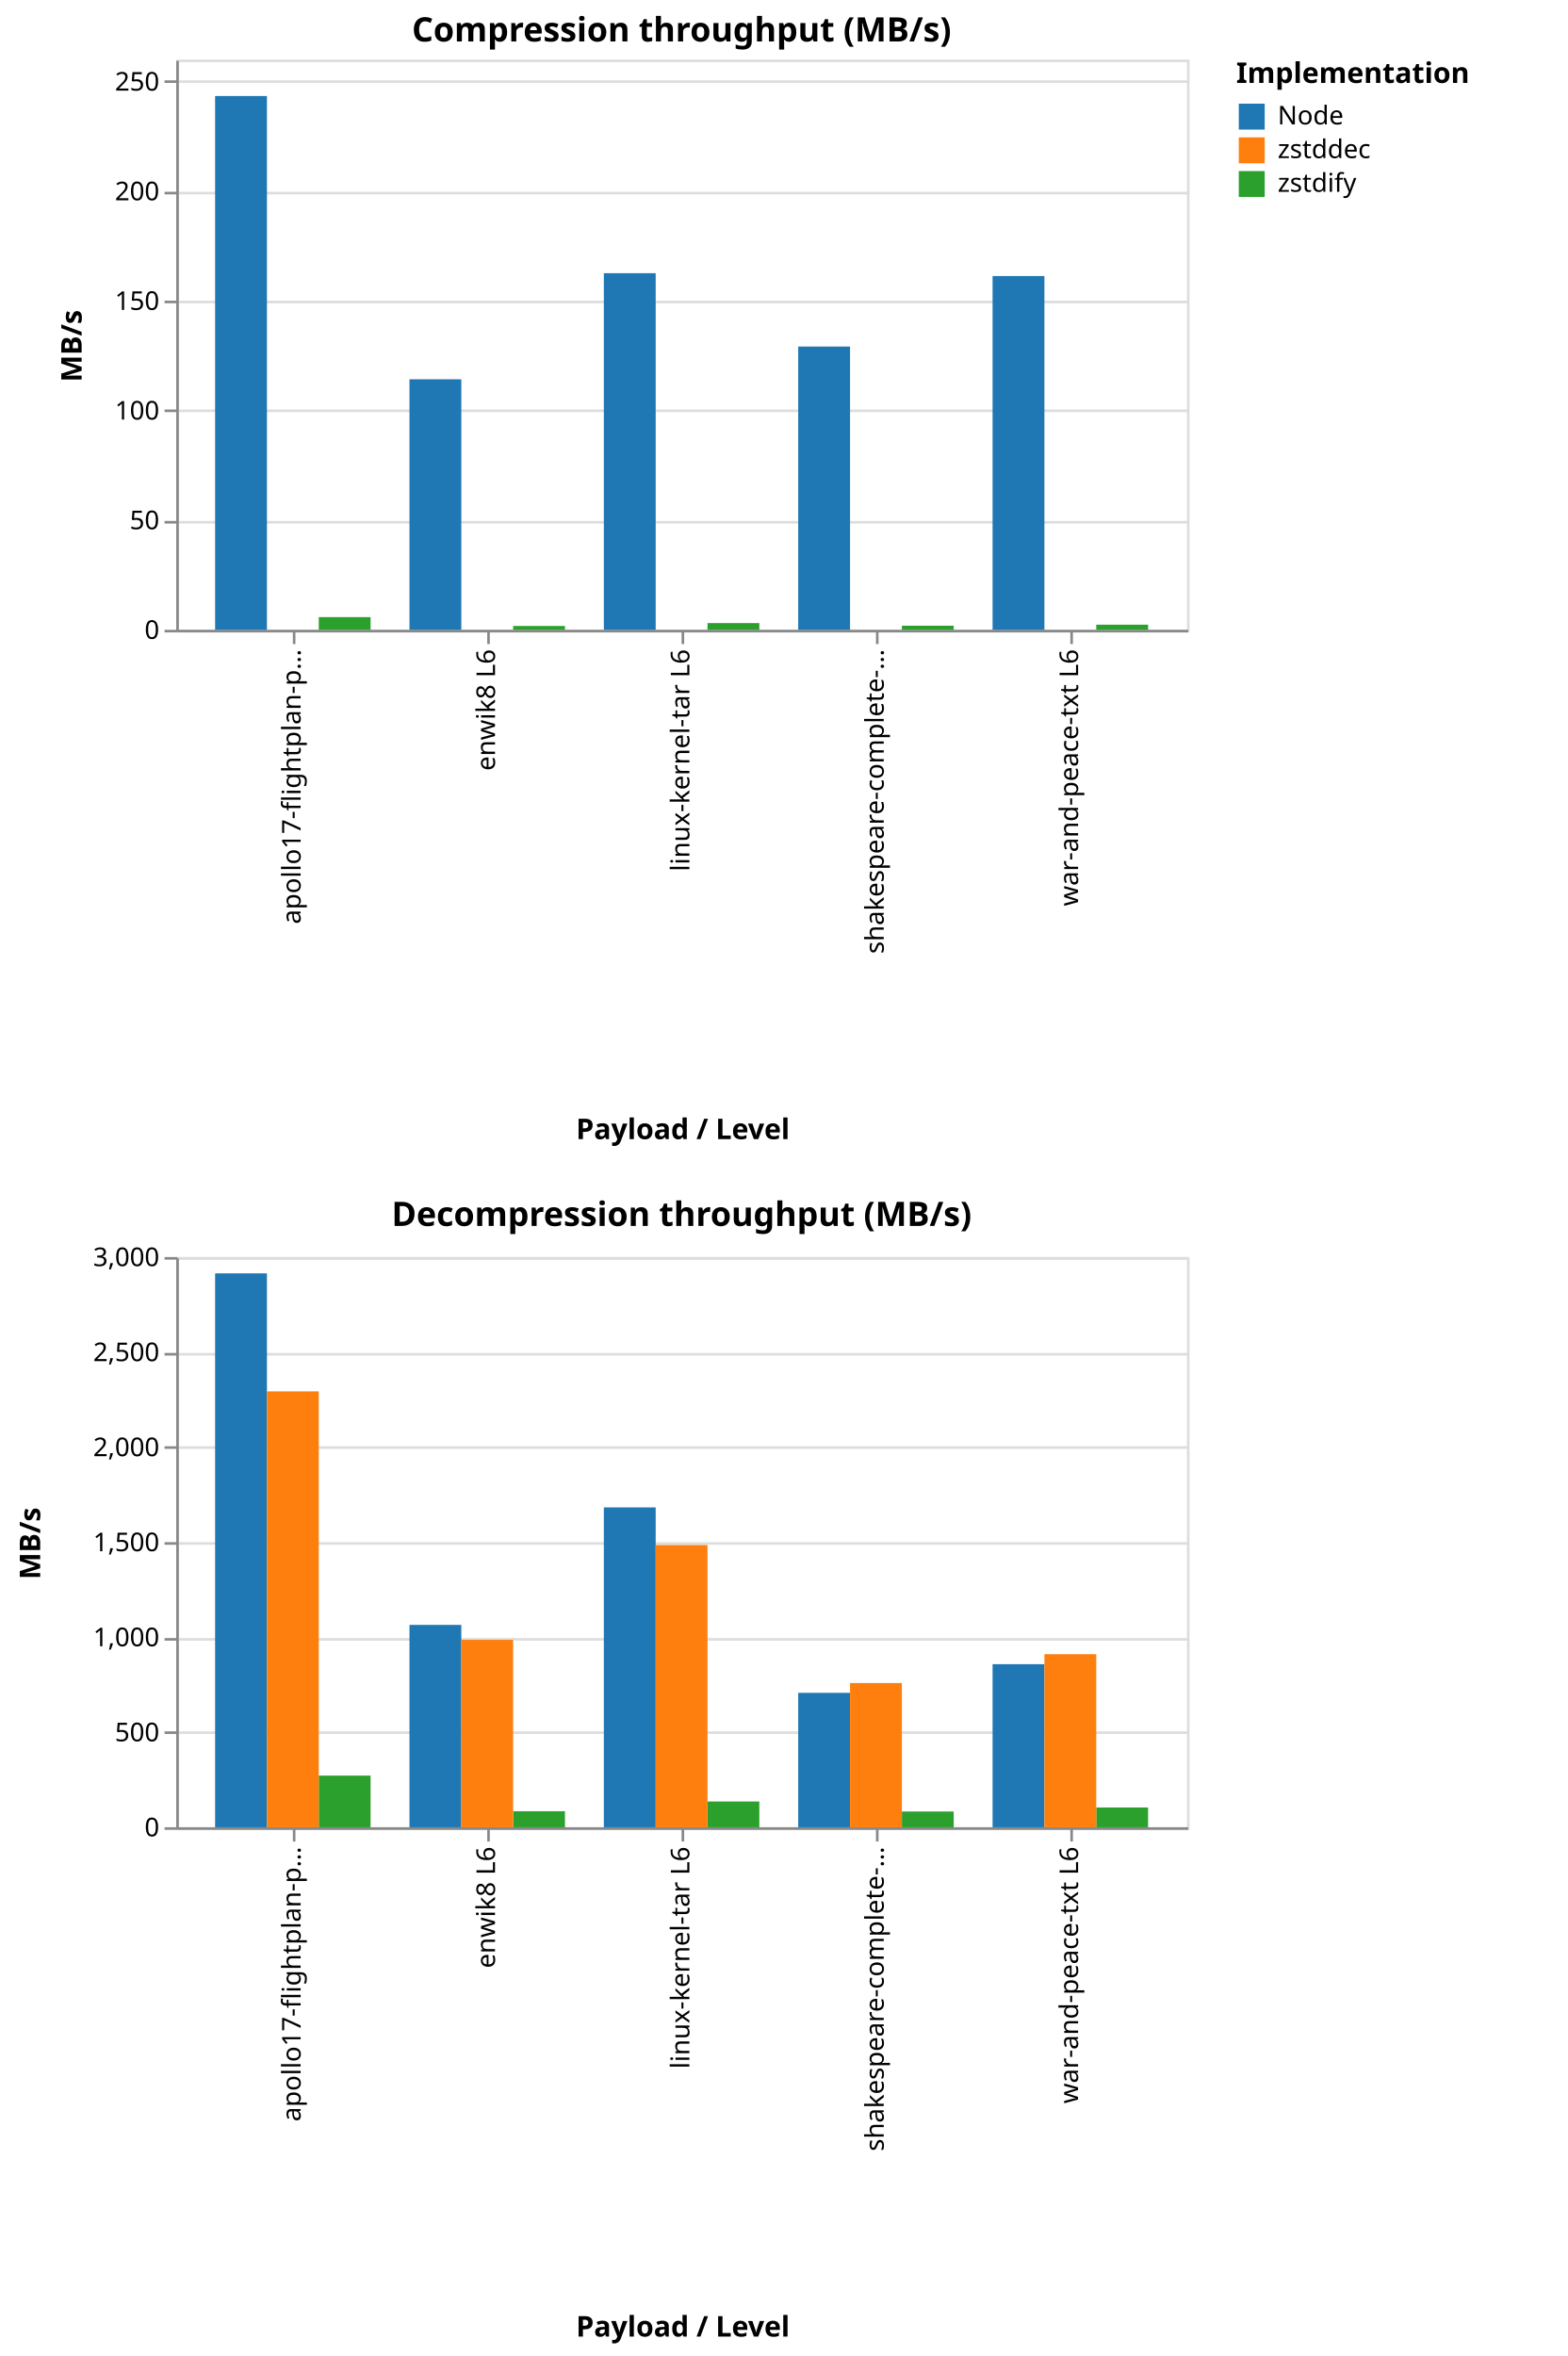
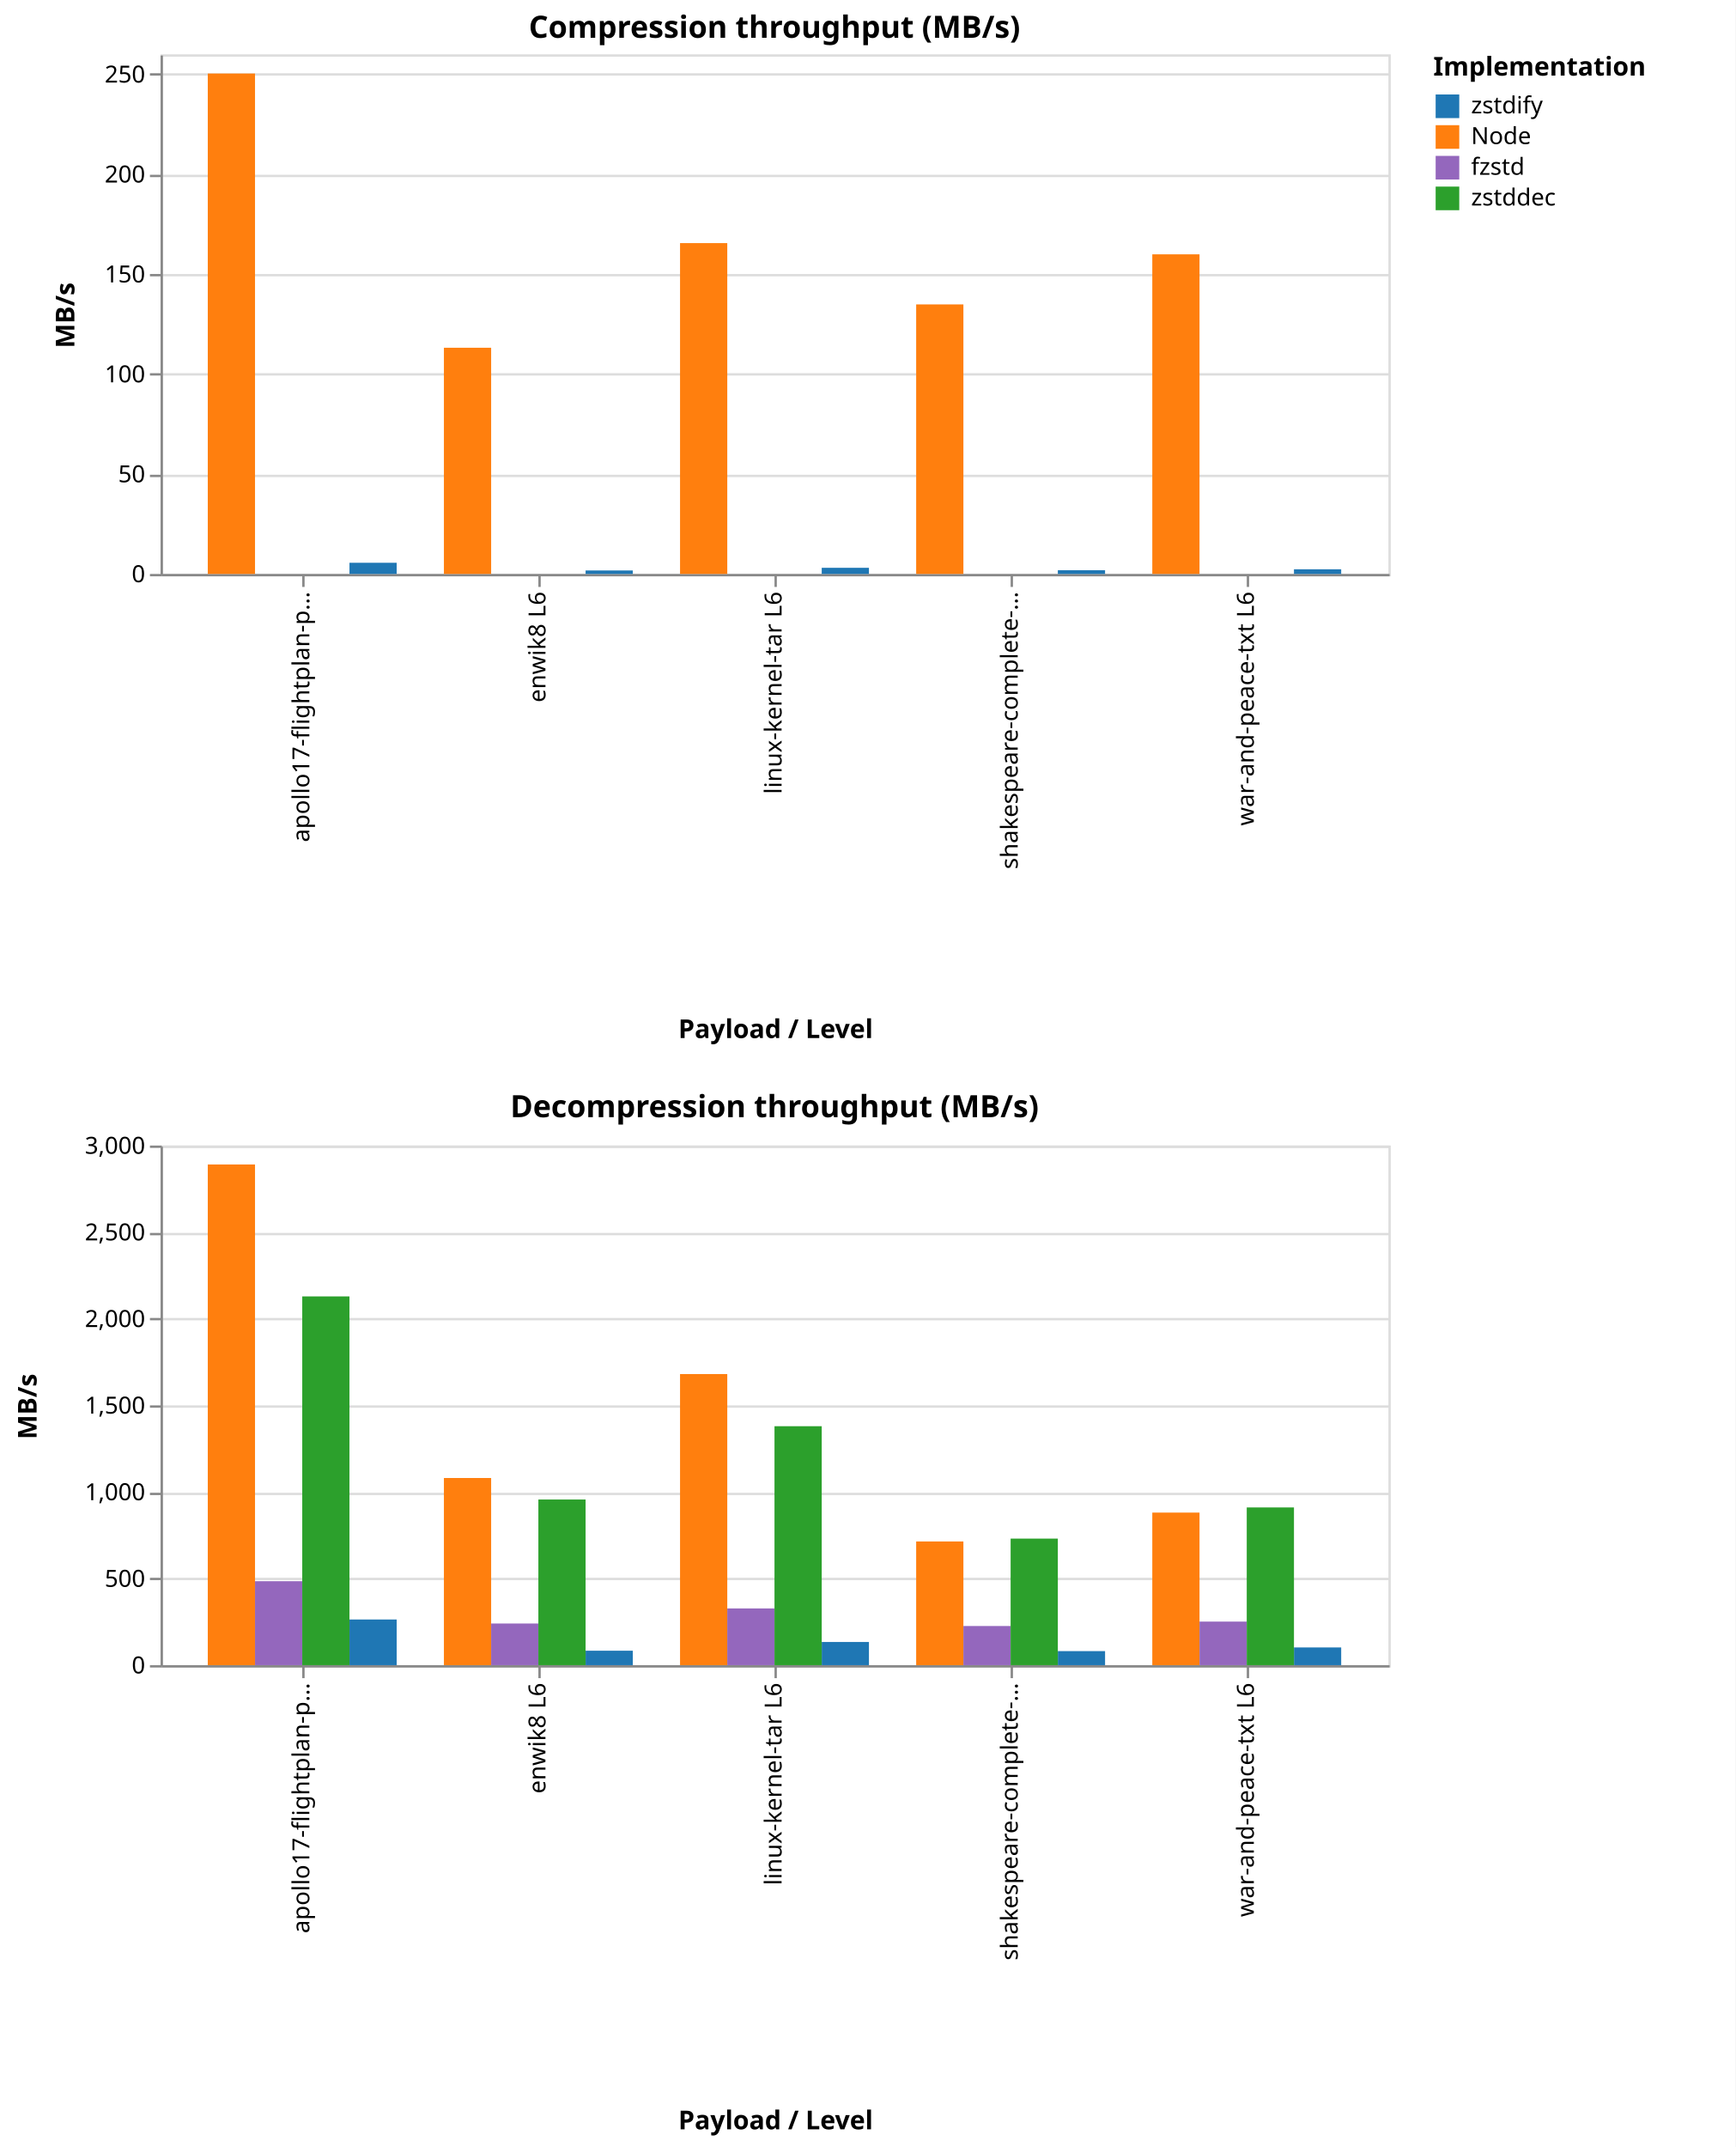
- <svg xmlns="http://www.w3.org/2000/svg" version="1.1" class="marks" width="605" height="909" viewBox="0 0 605 909">
-   <rect width="605" height="909" fill="white" />
+ <svg xmlns="http://www.w3.org/2000/svg" version="1.1" class="marks" width="735" height="909" viewBox="0 0 735 909">
+   <rect width="735" height="909" fill="white" />
  <g fill="none" stroke-miterlimit="10" transform="translate(68,23)">
    <g class="mark-group role-frame root" role="graphics-object" aria-roledescription="group mark container">
      <g transform="translate(0,0)">
        <path class="background" aria-hidden="true" d="M0,0h0v0h0Z" />
        <g>
          <g class="mark-group role-scope concat_0_group" role="graphics-object" aria-roledescription="group mark container">
            <g transform="translate(0,0)">
-               <path class="background" aria-hidden="true" d="M0.5,0.5h390v220h-390Z" stroke="#ddd" />
+               <path class="background" aria-hidden="true" d="M0.5,0.5h520v220h-520Z" stroke="#ddd" />
              <g>
                <g class="mark-group role-axis" aria-hidden="true">
                  <g transform="translate(0.5,0.5)">
                    <path class="background" aria-hidden="true" d="M0,0h0v0h0Z" pointer-events="none" />
                    <g>
                      <g class="mark-rule role-axis-grid" pointer-events="none">
-                         <line transform="translate(0,220)" x2="390" y2="0" stroke="#ddd" stroke-width="1" opacity="1" />
-                         <line transform="translate(0,178)" x2="390" y2="0" stroke="#ddd" stroke-width="1" opacity="1" />
-                         <line transform="translate(0,135)" x2="390" y2="0" stroke="#ddd" stroke-width="1" opacity="1" />
-                         <line transform="translate(0,93)" x2="390" y2="0" stroke="#ddd" stroke-width="1" opacity="1" />
-                         <line transform="translate(0,51)" x2="390" y2="0" stroke="#ddd" stroke-width="1" opacity="1" />
-                         <line transform="translate(0,8)" x2="390" y2="0" stroke="#ddd" stroke-width="1" opacity="1" />
+                         <line transform="translate(0,220)" x2="520" y2="0" stroke="#ddd" stroke-width="1" opacity="1" />
+                         <line transform="translate(0,178)" x2="520" y2="0" stroke="#ddd" stroke-width="1" opacity="1" />
+                         <line transform="translate(0,135)" x2="520" y2="0" stroke="#ddd" stroke-width="1" opacity="1" />
+                         <line transform="translate(0,93)" x2="520" y2="0" stroke="#ddd" stroke-width="1" opacity="1" />
+                         <line transform="translate(0,51)" x2="520" y2="0" stroke="#ddd" stroke-width="1" opacity="1" />
+                         <line transform="translate(0,8)" x2="520" y2="0" stroke="#ddd" stroke-width="1" opacity="1" />
                      </g>
                    </g>
                    <path class="foreground" aria-hidden="true" d="" pointer-events="none" display="none" />
                  </g>
                </g>
                <g class="mark-group role-axis" role="graphics-symbol" aria-roledescription="axis" aria-label="X-axis titled 'Payload / Level' for a discrete scale with 5 values: apollo17-flightplan-pdf L6, enwik8 L6, linux-kernel-tar L6, shakespeare-complete-txt L6, war-and-peace-txt L6">
                  <g transform="translate(0.5,220.5)">
                    <path class="background" aria-hidden="true" d="M0,0h0v0h0Z" pointer-events="none" />
                    <g>
                      <g class="mark-rule role-axis-tick" pointer-events="none">
-                         <line transform="translate(45,0)" x2="0" y2="5" stroke="#888" stroke-width="1" opacity="1" />
-                         <line transform="translate(120,0)" x2="0" y2="5" stroke="#888" stroke-width="1" opacity="1" />
-                         <line transform="translate(195,0)" x2="0" y2="5" stroke="#888" stroke-width="1" opacity="1" />
-                         <line transform="translate(270,0)" x2="0" y2="5" stroke="#888" stroke-width="1" opacity="1" />
-                         <line transform="translate(345,0)" x2="0" y2="5" stroke="#888" stroke-width="1" opacity="1" />
+                         <line transform="translate(60,0)" x2="0" y2="5" stroke="#888" stroke-width="1" opacity="1" />
+                         <line transform="translate(160,0)" x2="0" y2="5" stroke="#888" stroke-width="1" opacity="1" />
+                         <line transform="translate(260,0)" x2="0" y2="5" stroke="#888" stroke-width="1" opacity="1" />
+                         <line transform="translate(360,0)" x2="0" y2="5" stroke="#888" stroke-width="1" opacity="1" />
+                         <line transform="translate(460,0)" x2="0" y2="5" stroke="#888" stroke-width="1" opacity="1" />
                      </g>
                      <g class="mark-text role-axis-label" pointer-events="none">
-                         <text text-anchor="end" transform="translate(44.5,7) rotate(270) translate(0,3)" font-family="sans-serif" font-size="10px" fill="#000" opacity="1">apollo17-flightplan-p…</text>
-                         <text text-anchor="end" transform="translate(119.5,7) rotate(270) translate(0,3)" font-family="sans-serif" font-size="10px" fill="#000" opacity="1">enwik8 L6</text>
-                         <text text-anchor="end" transform="translate(194.5,7) rotate(270) translate(0,3)" font-family="sans-serif" font-size="10px" fill="#000" opacity="1">linux-kernel-tar L6</text>
-                         <text text-anchor="end" transform="translate(269.5,7) rotate(270) translate(0,3)" font-family="sans-serif" font-size="10px" fill="#000" opacity="1">shakespeare-complete-…</text>
-                         <text text-anchor="end" transform="translate(344.5,7) rotate(270) translate(0,3)" font-family="sans-serif" font-size="10px" fill="#000" opacity="1">war-and-peace-txt L6</text>
+                         <text text-anchor="end" transform="translate(59.5,7) rotate(270) translate(0,3)" font-family="sans-serif" font-size="10px" fill="#000" opacity="1">apollo17-flightplan-p…</text>
+                         <text text-anchor="end" transform="translate(159.5,7) rotate(270) translate(0,3)" font-family="sans-serif" font-size="10px" fill="#000" opacity="1">enwik8 L6</text>
+                         <text text-anchor="end" transform="translate(259.5,7) rotate(270) translate(0,3)" font-family="sans-serif" font-size="10px" fill="#000" opacity="1">linux-kernel-tar L6</text>
+                         <text text-anchor="end" transform="translate(359.5,7) rotate(270) translate(0,3)" font-family="sans-serif" font-size="10px" fill="#000" opacity="1">shakespeare-complete-…</text>
+                         <text text-anchor="end" transform="translate(459.5,7) rotate(270) translate(0,3)" font-family="sans-serif" font-size="10px" fill="#000" opacity="1">war-and-peace-txt L6</text>
                      </g>
                      <g class="mark-rule role-axis-domain" pointer-events="none">
-                         <line transform="translate(0,0)" x2="390" y2="0" stroke="#888" stroke-width="1" opacity="1" />
+                         <line transform="translate(0,0)" x2="520" y2="0" stroke="#888" stroke-width="1" opacity="1" />
                      </g>
                      <g class="mark-text role-axis-title" pointer-events="none">
-                         <text text-anchor="middle" transform="translate(195,196)" font-family="sans-serif" font-size="11px" font-weight="bold" fill="#000" opacity="1">Payload / Level</text>
+                         <text text-anchor="middle" transform="translate(260,196)" font-family="sans-serif" font-size="11px" font-weight="bold" fill="#000" opacity="1">Payload / Level</text>
                      </g>
                    </g>
                    <path class="foreground" aria-hidden="true" d="" pointer-events="none" display="none" />
                  </g>
                </g>
                <g class="mark-group role-axis" role="graphics-symbol" aria-roledescription="axis" aria-label="Y-axis titled 'MB/s' for a linear scale with values from 0 to 260">
                  <g transform="translate(0.5,0.5)">
                    <path class="background" aria-hidden="true" d="M0,0h0v0h0Z" pointer-events="none" />
                    <g>
                      <g class="mark-rule role-axis-tick" pointer-events="none">
                        <line transform="translate(0,220)" x2="-5" y2="0" stroke="#888" stroke-width="1" opacity="1" />
                        <line transform="translate(0,178)" x2="-5" y2="0" stroke="#888" stroke-width="1" opacity="1" />
                        <line transform="translate(0,135)" x2="-5" y2="0" stroke="#888" stroke-width="1" opacity="1" />
                        <line transform="translate(0,93)" x2="-5" y2="0" stroke="#888" stroke-width="1" opacity="1" />
                        <line transform="translate(0,51)" x2="-5" y2="0" stroke="#888" stroke-width="1" opacity="1" />
                        <line transform="translate(0,8)" x2="-5" y2="0" stroke="#888" stroke-width="1" opacity="1" />
                      </g>
                      <g class="mark-text role-axis-label" pointer-events="none">
                        <text text-anchor="end" transform="translate(-7,223)" font-family="sans-serif" font-size="10px" fill="#000" opacity="1">0</text>
                        <text text-anchor="end" transform="translate(-7,180.6923)" font-family="sans-serif" font-size="10px" fill="#000" opacity="1">50</text>
                        <text text-anchor="end" transform="translate(-7,138.3846)" font-family="sans-serif" font-size="10px" fill="#000" opacity="1">100</text>
                        <text text-anchor="end" transform="translate(-7,96.07692)" font-family="sans-serif" font-size="10px" fill="#000" opacity="1">150</text>
                        <text text-anchor="end" transform="translate(-7,53.76923)" font-family="sans-serif" font-size="10px" fill="#000" opacity="1">200</text>
                        <text text-anchor="end" transform="translate(-7,11.46154)" font-family="sans-serif" font-size="10px" fill="#000" opacity="1">250</text>
                      </g>
                      <g class="mark-rule role-axis-domain" pointer-events="none">
                        <line transform="translate(0,220)" x2="0" y2="-220" stroke="#888" stroke-width="1" opacity="1" />
                      </g>
                      <g class="mark-text role-axis-title" pointer-events="none">
                        <text text-anchor="middle" transform="translate(-35,110) rotate(-90) translate(0,-2)" font-family="sans-serif" font-size="11px" font-weight="bold" fill="#000" opacity="1">MB/s</text>
                      </g>
                    </g>
                    <path class="foreground" aria-hidden="true" d="" pointer-events="none" display="none" />
                  </g>
                </g>
                <g class="mark-rect role-mark concat_0_marks" role="graphics-object" aria-roledescription="rect mark container">
-                   <path aria-label="Payload / Level: war-and-peace-txt L6; MB/s: 2.34728985964; impl: zstdify" role="graphics-symbol" aria-roledescription="bar" d="M355,218.014h20v1.986h-20Z" fill="#2ca02c" />
-                   <path aria-label="Payload / Level: war-and-peace-txt L6; MB/s: 161.309265996; impl: Node" role="graphics-symbol" aria-roledescription="bar" d="M315,83.508h20v136.492h-20Z" fill="#1f77b4" />
-                   <path aria-label="Payload / Level: shakespeare-complete-txt L6; MB/s: 1.87900397994; impl: zstdify" role="graphics-symbol" aria-roledescription="bar" d="M280,218.41h20v1.59h-20Z" fill="#2ca02c" />
-                   <path aria-label="Payload / Level: shakespeare-complete-txt L6; MB/s: 129.161427316; impl: Node" role="graphics-symbol" aria-roledescription="bar" d="M240,110.71h20v109.29h-20Z" fill="#1f77b4" />
-                   <path aria-label="Payload / Level: enwik8 L6; MB/s: 1.75218215776; impl: zstdify" role="graphics-symbol" aria-roledescription="bar" d="M130,218.517h20v1.483h-20Z" fill="#2ca02c" />
-                   <path aria-label="Payload / Level: enwik8 L6; MB/s: 114.23847517; impl: Node" role="graphics-symbol" aria-roledescription="bar" d="M90,123.337h20v96.663h-20Z" fill="#1f77b4" />
-                   <path aria-label="Payload / Level: linux-kernel-tar L6; MB/s: 3.07273273273; impl: zstdify" role="graphics-symbol" aria-roledescription="bar" d="M205,217.4h20v2.6h-20Z" fill="#2ca02c" />
-                   <path aria-label="Payload / Level: linux-kernel-tar L6; MB/s: 162.611949476; impl: Node" role="graphics-symbol" aria-roledescription="bar" d="M165,82.405h20v137.595h-20Z" fill="#1f77b4" />
-                   <path aria-label="Payload / Level: apollo17-flightplan-pdf L6; MB/s: 5.792666322; impl: zstdify" role="graphics-symbol" aria-roledescription="bar" d="M55,215.099h20v4.901h-20Z" fill="#2ca02c" />
-                   <path aria-label="Payload / Level: apollo17-flightplan-pdf L6; MB/s: 243.396988392; impl: Node" role="graphics-symbol" aria-roledescription="bar" d="M15,14.049h20v205.951h-20Z" fill="#1f77b4" />
+                   <path aria-label="Payload / Level: war-and-peace-txt L6; MB/s: 2.3329318935; impl: zstdify" role="graphics-symbol" aria-roledescription="bar" d="M480,218.026h20v1.974h-20Z" fill="#1f77b4" />
+                   <path aria-label="Payload / Level: war-and-peace-txt L6; MB/s: 159.927710336; impl: Node" role="graphics-symbol" aria-roledescription="bar" d="M420,84.677h20v135.323h-20Z" fill="#ff7f0e" />
+                   <path aria-label="Payload / Level: shakespeare-complete-txt L6; MB/s: 1.87058207254; impl: zstdify" role="graphics-symbol" aria-roledescription="bar" d="M380,218.417h20v1.583h-20Z" fill="#1f77b4" />
+                   <path aria-label="Payload / Level: shakespeare-complete-txt L6; MB/s: 134.864759789; impl: Node" role="graphics-symbol" aria-roledescription="bar" d="M320,105.884h20v114.116h-20Z" fill="#ff7f0e" />
+                   <path aria-label="Payload / Level: enwik8 L6; MB/s: 1.74387201431; impl: zstdify" role="graphics-symbol" aria-roledescription="bar" d="M180,218.524h20v1.476h-20Z" fill="#1f77b4" />
+                   <path aria-label="Payload / Level: enwik8 L6; MB/s: 113.182146905; impl: Node" role="graphics-symbol" aria-roledescription="bar" d="M120,124.23h20v95.77h-20Z" fill="#ff7f0e" />
+                   <path aria-label="Payload / Level: linux-kernel-tar L6; MB/s: 3.07346056909; impl: zstdify" role="graphics-symbol" aria-roledescription="bar" d="M280,217.399h20v2.601h-20Z" fill="#1f77b4" />
+                   <path aria-label="Payload / Level: linux-kernel-tar L6; MB/s: 165.543938587; impl: Node" role="graphics-symbol" aria-roledescription="bar" d="M220,79.924h20v140.076h-20Z" fill="#ff7f0e" />
+                   <path aria-label="Payload / Level: apollo17-flightplan-pdf L6; MB/s: 5.59338677448; impl: zstdify" role="graphics-symbol" aria-roledescription="bar" d="M80,215.267h20v4.733h-20Z" fill="#1f77b4" />
+                   <path aria-label="Payload / Level: apollo17-flightplan-pdf L6; MB/s: 250.391651124; impl: Node" role="graphics-symbol" aria-roledescription="bar" d="M20,8.13h20v211.87h-20Z" fill="#ff7f0e" />
                </g>
                <g class="mark-group role-title">
-                   <g transform="translate(195,-17)">
+                   <g transform="translate(260,-17)">
                    <path class="background" aria-hidden="true" d="M0,0h0v0h0Z" pointer-events="none" />
                    <g>
                      <g class="mark-text role-title-text" role="graphics-symbol" aria-roledescription="title" aria-label="Title text 'Compression throughput (MB/s)'" pointer-events="none">
                        <text text-anchor="middle" transform="translate(0,10)" font-family="sans-serif" font-size="13px" font-weight="bold" fill="#000" opacity="1">Compression throughput (MB/s)</text>
                      </g>
                    </g>
                    <path class="foreground" aria-hidden="true" d="" pointer-events="none" display="none" />
                  </g>
                </g>
              </g>
              <path class="foreground" aria-hidden="true" d="" display="none" />
            </g>
          </g>
          <g class="mark-group role-scope concat_1_group" role="graphics-object" aria-roledescription="group mark container">
            <g transform="translate(0,462)">
-               <path class="background" aria-hidden="true" d="M0.5,0.5h390v220h-390Z" stroke="#ddd" />
+               <path class="background" aria-hidden="true" d="M0.5,0.5h520v220h-520Z" stroke="#ddd" />
              <g>
                <g class="mark-group role-axis" aria-hidden="true">
                  <g transform="translate(0.5,0.5)">
                    <path class="background" aria-hidden="true" d="M0,0h0v0h0Z" pointer-events="none" />
                    <g>
                      <g class="mark-rule role-axis-grid" pointer-events="none">
-                         <line transform="translate(0,220)" x2="390" y2="0" stroke="#ddd" stroke-width="1" opacity="1" />
-                         <line transform="translate(0,183)" x2="390" y2="0" stroke="#ddd" stroke-width="1" opacity="1" />
-                         <line transform="translate(0,147)" x2="390" y2="0" stroke="#ddd" stroke-width="1" opacity="1" />
-                         <line transform="translate(0,110)" x2="390" y2="0" stroke="#ddd" stroke-width="1" opacity="1" />
-                         <line transform="translate(0,73)" x2="390" y2="0" stroke="#ddd" stroke-width="1" opacity="1" />
-                         <line transform="translate(0,37)" x2="390" y2="0" stroke="#ddd" stroke-width="1" opacity="1" />
-                         <line transform="translate(0,0)" x2="390" y2="0" stroke="#ddd" stroke-width="1" opacity="1" />
+                         <line transform="translate(0,220)" x2="520" y2="0" stroke="#ddd" stroke-width="1" opacity="1" />
+                         <line transform="translate(0,183)" x2="520" y2="0" stroke="#ddd" stroke-width="1" opacity="1" />
+                         <line transform="translate(0,147)" x2="520" y2="0" stroke="#ddd" stroke-width="1" opacity="1" />
+                         <line transform="translate(0,110)" x2="520" y2="0" stroke="#ddd" stroke-width="1" opacity="1" />
+                         <line transform="translate(0,73)" x2="520" y2="0" stroke="#ddd" stroke-width="1" opacity="1" />
+                         <line transform="translate(0,37)" x2="520" y2="0" stroke="#ddd" stroke-width="1" opacity="1" />
+                         <line transform="translate(0,0)" x2="520" y2="0" stroke="#ddd" stroke-width="1" opacity="1" />
                      </g>
                    </g>
                    <path class="foreground" aria-hidden="true" d="" pointer-events="none" display="none" />
                  </g>
                </g>
                <g class="mark-group role-axis" role="graphics-symbol" aria-roledescription="axis" aria-label="X-axis titled 'Payload / Level' for a discrete scale with 5 values: apollo17-flightplan-pdf L6, enwik8 L6, linux-kernel-tar L6, shakespeare-complete-txt L6, war-and-peace-txt L6">
                  <g transform="translate(0.5,220.5)">
                    <path class="background" aria-hidden="true" d="M0,0h0v0h0Z" pointer-events="none" />
                    <g>
                      <g class="mark-rule role-axis-tick" pointer-events="none">
-                         <line transform="translate(45,0)" x2="0" y2="5" stroke="#888" stroke-width="1" opacity="1" />
-                         <line transform="translate(120,0)" x2="0" y2="5" stroke="#888" stroke-width="1" opacity="1" />
-                         <line transform="translate(195,0)" x2="0" y2="5" stroke="#888" stroke-width="1" opacity="1" />
-                         <line transform="translate(270,0)" x2="0" y2="5" stroke="#888" stroke-width="1" opacity="1" />
-                         <line transform="translate(345,0)" x2="0" y2="5" stroke="#888" stroke-width="1" opacity="1" />
+                         <line transform="translate(60,0)" x2="0" y2="5" stroke="#888" stroke-width="1" opacity="1" />
+                         <line transform="translate(160,0)" x2="0" y2="5" stroke="#888" stroke-width="1" opacity="1" />
+                         <line transform="translate(260,0)" x2="0" y2="5" stroke="#888" stroke-width="1" opacity="1" />
+                         <line transform="translate(360,0)" x2="0" y2="5" stroke="#888" stroke-width="1" opacity="1" />
+                         <line transform="translate(460,0)" x2="0" y2="5" stroke="#888" stroke-width="1" opacity="1" />
                      </g>
                      <g class="mark-text role-axis-label" pointer-events="none">
-                         <text text-anchor="end" transform="translate(44.5,7) rotate(270) translate(0,3)" font-family="sans-serif" font-size="10px" fill="#000" opacity="1">apollo17-flightplan-p…</text>
-                         <text text-anchor="end" transform="translate(119.5,7) rotate(270) translate(0,3)" font-family="sans-serif" font-size="10px" fill="#000" opacity="1">enwik8 L6</text>
-                         <text text-anchor="end" transform="translate(194.5,7) rotate(270) translate(0,3)" font-family="sans-serif" font-size="10px" fill="#000" opacity="1">linux-kernel-tar L6</text>
-                         <text text-anchor="end" transform="translate(269.5,7) rotate(270) translate(0,3)" font-family="sans-serif" font-size="10px" fill="#000" opacity="1">shakespeare-complete-…</text>
-                         <text text-anchor="end" transform="translate(344.5,7) rotate(270) translate(0,3)" font-family="sans-serif" font-size="10px" fill="#000" opacity="1">war-and-peace-txt L6</text>
+                         <text text-anchor="end" transform="translate(59.5,7) rotate(270) translate(0,3)" font-family="sans-serif" font-size="10px" fill="#000" opacity="1">apollo17-flightplan-p…</text>
+                         <text text-anchor="end" transform="translate(159.5,7) rotate(270) translate(0,3)" font-family="sans-serif" font-size="10px" fill="#000" opacity="1">enwik8 L6</text>
+                         <text text-anchor="end" transform="translate(259.5,7) rotate(270) translate(0,3)" font-family="sans-serif" font-size="10px" fill="#000" opacity="1">linux-kernel-tar L6</text>
+                         <text text-anchor="end" transform="translate(359.5,7) rotate(270) translate(0,3)" font-family="sans-serif" font-size="10px" fill="#000" opacity="1">shakespeare-complete-…</text>
+                         <text text-anchor="end" transform="translate(459.5,7) rotate(270) translate(0,3)" font-family="sans-serif" font-size="10px" fill="#000" opacity="1">war-and-peace-txt L6</text>
                      </g>
                      <g class="mark-rule role-axis-domain" pointer-events="none">
-                         <line transform="translate(0,0)" x2="390" y2="0" stroke="#888" stroke-width="1" opacity="1" />
+                         <line transform="translate(0,0)" x2="520" y2="0" stroke="#888" stroke-width="1" opacity="1" />
                      </g>
                      <g class="mark-text role-axis-title" pointer-events="none">
-                         <text text-anchor="middle" transform="translate(195,196)" font-family="sans-serif" font-size="11px" font-weight="bold" fill="#000" opacity="1">Payload / Level</text>
+                         <text text-anchor="middle" transform="translate(260,196)" font-family="sans-serif" font-size="11px" font-weight="bold" fill="#000" opacity="1">Payload / Level</text>
                      </g>
                    </g>
                    <path class="foreground" aria-hidden="true" d="" pointer-events="none" display="none" />
                  </g>
                </g>
                <g class="mark-group role-axis" role="graphics-symbol" aria-roledescription="axis" aria-label="Y-axis titled 'MB/s' for a linear scale with values from 0 to 3,000">
                  <g transform="translate(0.5,0.5)">
                    <path class="background" aria-hidden="true" d="M0,0h0v0h0Z" pointer-events="none" />
                    <g>
                      <g class="mark-rule role-axis-tick" pointer-events="none">
                        <line transform="translate(0,220)" x2="-5" y2="0" stroke="#888" stroke-width="1" opacity="1" />
                        <line transform="translate(0,183)" x2="-5" y2="0" stroke="#888" stroke-width="1" opacity="1" />
                        <line transform="translate(0,147)" x2="-5" y2="0" stroke="#888" stroke-width="1" opacity="1" />
                        <line transform="translate(0,110)" x2="-5" y2="0" stroke="#888" stroke-width="1" opacity="1" />
                        <line transform="translate(0,73)" x2="-5" y2="0" stroke="#888" stroke-width="1" opacity="1" />
                        <line transform="translate(0,37)" x2="-5" y2="0" stroke="#888" stroke-width="1" opacity="1" />
                        <line transform="translate(0,0)" x2="-5" y2="0" stroke="#888" stroke-width="1" opacity="1" />
                      </g>
                      <g class="mark-text role-axis-label" pointer-events="none">
                        <text text-anchor="end" transform="translate(-7,223)" font-family="sans-serif" font-size="10px" fill="#000" opacity="1">0</text>
                        <text text-anchor="end" transform="translate(-7,186.3333)" font-family="sans-serif" font-size="10px" fill="#000" opacity="1">500</text>
                        <text text-anchor="end" transform="translate(-7,149.6667)" font-family="sans-serif" font-size="10px" fill="#000" opacity="1">1,000</text>
                        <text text-anchor="end" transform="translate(-7,113)" font-family="sans-serif" font-size="10px" fill="#000" opacity="1">1,500</text>
                        <text text-anchor="end" transform="translate(-7,76.33333)" font-family="sans-serif" font-size="10px" fill="#000" opacity="1">2,000</text>
                        <text text-anchor="end" transform="translate(-7,39.66667)" font-family="sans-serif" font-size="10px" fill="#000" opacity="1">2,500</text>
                        <text text-anchor="end" transform="translate(-7,3)" font-family="sans-serif" font-size="10px" fill="#000" opacity="1">3,000</text>
                      </g>
                      <g class="mark-rule role-axis-domain" pointer-events="none">
                        <line transform="translate(0,220)" x2="0" y2="-220" stroke="#888" stroke-width="1" opacity="1" />
                      </g>
                      <g class="mark-text role-axis-title" pointer-events="none">
                        <text text-anchor="middle" transform="translate(-51,110) rotate(-90) translate(0,-2)" font-family="sans-serif" font-size="11px" font-weight="bold" fill="#000" opacity="1">MB/s</text>
                      </g>
                    </g>
                    <path class="foreground" aria-hidden="true" d="" pointer-events="none" display="none" />
                  </g>
                </g>
                <g class="mark-rect role-mark concat_1_marks" role="graphics-object" aria-roledescription="rect mark container">
-                   <path aria-label="Payload / Level: war-and-peace-txt L6; MB/s: 104.067309637; impl: zstdify" role="graphics-symbol" aria-roledescription="bar" d="M355,212.368h20v7.632h-20Z" fill="#2ca02c" />
-                   <path aria-label="Payload / Level: war-and-peace-txt L6; MB/s: 858.035335691; impl: Node" role="graphics-symbol" aria-roledescription="bar" d="M315,157.077h20v62.923h-20Z" fill="#1f77b4" />
-                   <path aria-label="Payload / Level: war-and-peace-txt L6; MB/s: 910.599105995; impl: zstddec" role="graphics-symbol" aria-roledescription="bar" d="M335,153.223h20v66.777h-20Z" fill="#ff7f0e" />
-                   <path aria-label="Payload / Level: shakespeare-complete-txt L6; MB/s: 82.8279327673; impl: zstdify" role="graphics-symbol" aria-roledescription="bar" d="M280,213.926h20v6.074h-20Z" fill="#2ca02c" />
-                   <path aria-label="Payload / Level: shakespeare-complete-txt L6; MB/s: 707.248875733; impl: Node" role="graphics-symbol" aria-roledescription="bar" d="M240,168.135h20v51.865h-20Z" fill="#1f77b4" />
-                   <path aria-label="Payload / Level: shakespeare-complete-txt L6; MB/s: 758.825000001; impl: zstddec" role="graphics-symbol" aria-roledescription="bar" d="M260,164.353h20v55.647h-20Z" fill="#ff7f0e" />
-                   <path aria-label="Payload / Level: enwik8 L6; MB/s: 84.2759946881; impl: zstdify" role="graphics-symbol" aria-roledescription="bar" d="M130,213.82h20v6.18h-20Z" fill="#2ca02c" />
-                   <path aria-label="Payload / Level: enwik8 L6; MB/s: 1064.67927402; impl: Node" role="graphics-symbol" aria-roledescription="bar" d="M90,141.924h20v78.076h-20Z" fill="#1f77b4" />
-                   <path aria-label="Payload / Level: enwik8 L6; MB/s: 986.082990479; impl: zstddec" role="graphics-symbol" aria-roledescription="bar" d="M110,147.687h20v72.313h-20Z" fill="#ff7f0e" />
-                   <path aria-label="Payload / Level: linux-kernel-tar L6; MB/s: 135.615842714; impl: zstdify" role="graphics-symbol" aria-roledescription="bar" d="M205,210.055h20v9.945h-20Z" fill="#2ca02c" />
-                   <path aria-label="Payload / Level: linux-kernel-tar L6; MB/s: 1682.88333978; impl: Node" role="graphics-symbol" aria-roledescription="bar" d="M165,96.589h20v123.411h-20Z" fill="#1f77b4" />
-                   <path aria-label="Payload / Level: linux-kernel-tar L6; MB/s: 1484.84078237; impl: zstddec" role="graphics-symbol" aria-roledescription="bar" d="M185,111.112h20v108.888h-20Z" fill="#ff7f0e" />
-                   <path aria-label="Payload / Level: apollo17-flightplan-pdf L6; MB/s: 271.79028573; impl: zstdify" role="graphics-symbol" aria-roledescription="bar" d="M55,200.069h20v19.931h-20Z" fill="#2ca02c" />
-                   <path aria-label="Payload / Level: apollo17-flightplan-pdf L6; MB/s: 2914.17454698; impl: Node" role="graphics-symbol" aria-roledescription="bar" d="M15,6.294h20v213.706h-20Z" fill="#1f77b4" />
-                   <path aria-label="Payload / Level: apollo17-flightplan-pdf L6; MB/s: 2293.32025337; impl: zstddec" role="graphics-symbol" aria-roledescription="bar" d="M35,51.823h20v168.177h-20Z" fill="#ff7f0e" />
+                   <path aria-label="Payload / Level: war-and-peace-txt L6; MB/s: 102.255806276; impl: zstdify" role="graphics-symbol" aria-roledescription="bar" d="M480,212.501h20v7.499h-20Z" fill="#1f77b4" />
+                   <path aria-label="Payload / Level: war-and-peace-txt L6; MB/s: 880.869464273; impl: Node" role="graphics-symbol" aria-roledescription="bar" d="M420,155.403h20v64.597h-20Z" fill="#ff7f0e" />
+                   <path aria-label="Payload / Level: war-and-peace-txt L6; MB/s: 251.543504023; impl: fzstd" role="graphics-symbol" aria-roledescription="bar" d="M440,201.553h20v18.447h-20Z" fill="#9467bd" />
+                   <path aria-label="Payload / Level: war-and-peace-txt L6; MB/s: 910.599105995; impl: zstddec" role="graphics-symbol" aria-roledescription="bar" d="M460,153.223h20v66.777h-20Z" fill="#2ca02c" />
+                   <path aria-label="Payload / Level: shakespeare-complete-txt L6; MB/s: 81.1306381556; impl: zstdify" role="graphics-symbol" aria-roledescription="bar" d="M380,214.05h20v5.95h-20Z" fill="#1f77b4" />
+                   <path aria-label="Payload / Level: shakespeare-complete-txt L6; MB/s: 714.188235294; impl: Node" role="graphics-symbol" aria-roledescription="bar" d="M320,167.626h20v52.374h-20Z" fill="#ff7f0e" />
+                   <path aria-label="Payload / Level: shakespeare-complete-txt L6; MB/s: 226.024082031; impl: fzstd" role="graphics-symbol" aria-roledescription="bar" d="M340,203.425h20v16.575h-20Z" fill="#9467bd" />
+                   <path aria-label="Payload / Level: shakespeare-complete-txt L6; MB/s: 730.675717956; impl: zstddec" role="graphics-symbol" aria-roledescription="bar" d="M360,166.417h20v53.583h-20Z" fill="#2ca02c" />
+                   <path aria-label="Payload / Level: enwik8 L6; MB/s: 83.4294439558; impl: zstdify" role="graphics-symbol" aria-roledescription="bar" d="M180,213.882h20v6.118h-20Z" fill="#1f77b4" />
+                   <path aria-label="Payload / Level: enwik8 L6; MB/s: 1080.56560444; impl: Node" role="graphics-symbol" aria-roledescription="bar" d="M120,140.759h20v79.241h-20Z" fill="#ff7f0e" />
+                   <path aria-label="Payload / Level: enwik8 L6; MB/s: 240.474952341; impl: fzstd" role="graphics-symbol" aria-roledescription="bar" d="M140,202.365h20v17.635h-20Z" fill="#9467bd" />
+                   <path aria-label="Payload / Level: enwik8 L6; MB/s: 956.402690684; impl: zstddec" role="graphics-symbol" aria-roledescription="bar" d="M160,149.864h20v70.136h-20Z" fill="#2ca02c" />
+                   <path aria-label="Payload / Level: linux-kernel-tar L6; MB/s: 133.939853166; impl: zstdify" role="graphics-symbol" aria-roledescription="bar" d="M280,210.178h20v9.822h-20Z" fill="#1f77b4" />
+                   <path aria-label="Payload / Level: linux-kernel-tar L6; MB/s: 1680.69171841; impl: Node" role="graphics-symbol" aria-roledescription="bar" d="M220,96.749h20v123.251h-20Z" fill="#ff7f0e" />
+                   <path aria-label="Payload / Level: linux-kernel-tar L6; MB/s: 327.552049981; impl: fzstd" role="graphics-symbol" aria-roledescription="bar" d="M240,195.98h20v24.02h-20Z" fill="#9467bd" />
+                   <path aria-label="Payload / Level: linux-kernel-tar L6; MB/s: 1379.59180988; impl: zstddec" role="graphics-symbol" aria-roledescription="bar" d="M260,118.83h20v101.17h-20Z" fill="#2ca02c" />
+                   <path aria-label="Payload / Level: apollo17-flightplan-pdf L6; MB/s: 263.668470521; impl: zstdify" role="graphics-symbol" aria-roledescription="bar" d="M80,200.664h20v19.336h-20Z" fill="#1f77b4" />
+                   <path aria-label="Payload / Level: apollo17-flightplan-pdf L6; MB/s: 2890.67915687; impl: Node" role="graphics-symbol" aria-roledescription="bar" d="M20,8.017h20v211.983h-20Z" fill="#ff7f0e" />
+                   <path aria-label="Payload / Level: apollo17-flightplan-pdf L6; MB/s: 484.765906462; impl: fzstd" role="graphics-symbol" aria-roledescription="bar" d="M40,184.451h20v35.549h-20Z" fill="#9467bd" />
+                   <path aria-label="Payload / Level: apollo17-flightplan-pdf L6; MB/s: 2128.96015013; impl: zstddec" role="graphics-symbol" aria-roledescription="bar" d="M60,63.876h20v156.124h-20Z" fill="#2ca02c" />
                </g>
                <g class="mark-group role-title">
-                   <g transform="translate(195,-22)">
+                   <g transform="translate(260,-22)">
                    <path class="background" aria-hidden="true" d="M0,0h0v0h0Z" pointer-events="none" />
                    <g>
                      <g class="mark-text role-title-text" role="graphics-symbol" aria-roledescription="title" aria-label="Title text 'Decompression throughput (MB/s)'" pointer-events="none">
                        <text text-anchor="middle" transform="translate(0,10)" font-family="sans-serif" font-size="13px" font-weight="bold" fill="#000" opacity="1">Decompression throughput (MB/s)</text>
                      </g>
                    </g>
                    <path class="foreground" aria-hidden="true" d="" pointer-events="none" display="none" />
                  </g>
                </g>
              </g>
              <path class="foreground" aria-hidden="true" d="" display="none" />
            </g>
          </g>
-           <g class="mark-group role-legend" role="graphics-symbol" aria-roledescription="legend" aria-label="Symbol legend titled 'Implementation' for fill color with 3 values: Node, zstddec, zstdify">
-             <g transform="translate(409,0)">
-               <path class="background" aria-hidden="true" d="M0,0h123v53h-123Z" pointer-events="none" />
+           <g class="mark-group role-legend" role="graphics-symbol" aria-roledescription="legend" aria-label="Symbol legend titled 'Implementation' for fill color with 4 values: zstdify, Node, fzstd, zstddec">
+             <g transform="translate(539,0)">
+               <path class="background" aria-hidden="true" d="M0,0h123v66h-123Z" pointer-events="none" />
              <g>
                <g class="mark-group role-legend-entry">
                  <g transform="translate(0,16)">
                    <path class="background" aria-hidden="true" d="M0,0h0v0h0Z" pointer-events="none" />
                    <g>
                      <g class="mark-group role-scope" role="graphics-object" aria-roledescription="group mark container">
                        <g transform="translate(0,0)">
                          <path class="background" aria-hidden="true" d="M0,0h72v11h-72Z" pointer-events="none" opacity="1" />
                          <g>
                            <g class="mark-symbol role-legend-symbol" pointer-events="none">
                              <path transform="translate(6,6)" d="M-5,-5h10v10h-10Z" fill="#1f77b4" stroke-width="1.5" opacity="1" />
                            </g>
                            <g class="mark-text role-legend-label" pointer-events="none">
-                               <text text-anchor="start" transform="translate(16,9)" font-family="sans-serif" font-size="10px" fill="#000" opacity="1">Node</text>
+                               <text text-anchor="start" transform="translate(16,9)" font-family="sans-serif" font-size="10px" fill="#000" opacity="1">zstdify</text>
                            </g>
                          </g>
                          <path class="foreground" aria-hidden="true" d="" pointer-events="none" display="none" />
                        </g>
                        <g transform="translate(0,13)">
                          <path class="background" aria-hidden="true" d="M0,0h72v11h-72Z" pointer-events="none" opacity="1" />
                          <g>
                            <g class="mark-symbol role-legend-symbol" pointer-events="none">
                              <path transform="translate(6,6)" d="M-5,-5h10v10h-10Z" fill="#ff7f0e" stroke-width="1.5" opacity="1" />
                            </g>
                            <g class="mark-text role-legend-label" pointer-events="none">
-                               <text text-anchor="start" transform="translate(16,9)" font-family="sans-serif" font-size="10px" fill="#000" opacity="1">zstddec</text>
+                               <text text-anchor="start" transform="translate(16,9)" font-family="sans-serif" font-size="10px" fill="#000" opacity="1">Node</text>
                            </g>
                          </g>
                          <path class="foreground" aria-hidden="true" d="" pointer-events="none" display="none" />
                        </g>
                        <g transform="translate(0,26)">
                          <path class="background" aria-hidden="true" d="M0,0h72v11h-72Z" pointer-events="none" opacity="1" />
                          <g>
                            <g class="mark-symbol role-legend-symbol" pointer-events="none">
+                               <path transform="translate(6,6)" d="M-5,-5h10v10h-10Z" fill="#9467bd" stroke-width="1.5" opacity="1" />
+                             </g>
+                             <g class="mark-text role-legend-label" pointer-events="none">
+                               <text text-anchor="start" transform="translate(16,9)" font-family="sans-serif" font-size="10px" fill="#000" opacity="1">fzstd</text>
+                             </g>
+                           </g>
+                           <path class="foreground" aria-hidden="true" d="" pointer-events="none" display="none" />
+                         </g>
+                         <g transform="translate(0,39)">
+                           <path class="background" aria-hidden="true" d="M0,0h72v11h-72Z" pointer-events="none" opacity="1" />
+                           <g>
+                             <g class="mark-symbol role-legend-symbol" pointer-events="none">
                              <path transform="translate(6,6)" d="M-5,-5h10v10h-10Z" fill="#2ca02c" stroke-width="1.5" opacity="1" />
                            </g>
                            <g class="mark-text role-legend-label" pointer-events="none">
-                               <text text-anchor="start" transform="translate(16,9)" font-family="sans-serif" font-size="10px" fill="#000" opacity="1">zstdify</text>
+                               <text text-anchor="start" transform="translate(16,9)" font-family="sans-serif" font-size="10px" fill="#000" opacity="1">zstddec</text>
                            </g>
                          </g>
                          <path class="foreground" aria-hidden="true" d="" pointer-events="none" display="none" />
                        </g>
                      </g>
                    </g>
                    <path class="foreground" aria-hidden="true" d="" pointer-events="none" display="none" />
                  </g>
                </g>
                <g class="mark-text role-legend-title" pointer-events="none">
                  <text text-anchor="start" transform="translate(0,9)" font-family="sans-serif" font-size="11px" font-weight="bold" fill="#000" opacity="1">Implementation</text>
                </g>
              </g>
              <path class="foreground" aria-hidden="true" d="" pointer-events="none" display="none" />
            </g>
          </g>
        </g>
        <path class="foreground" aria-hidden="true" d="" display="none" />
      </g>
    </g>
  </g>
</svg>
